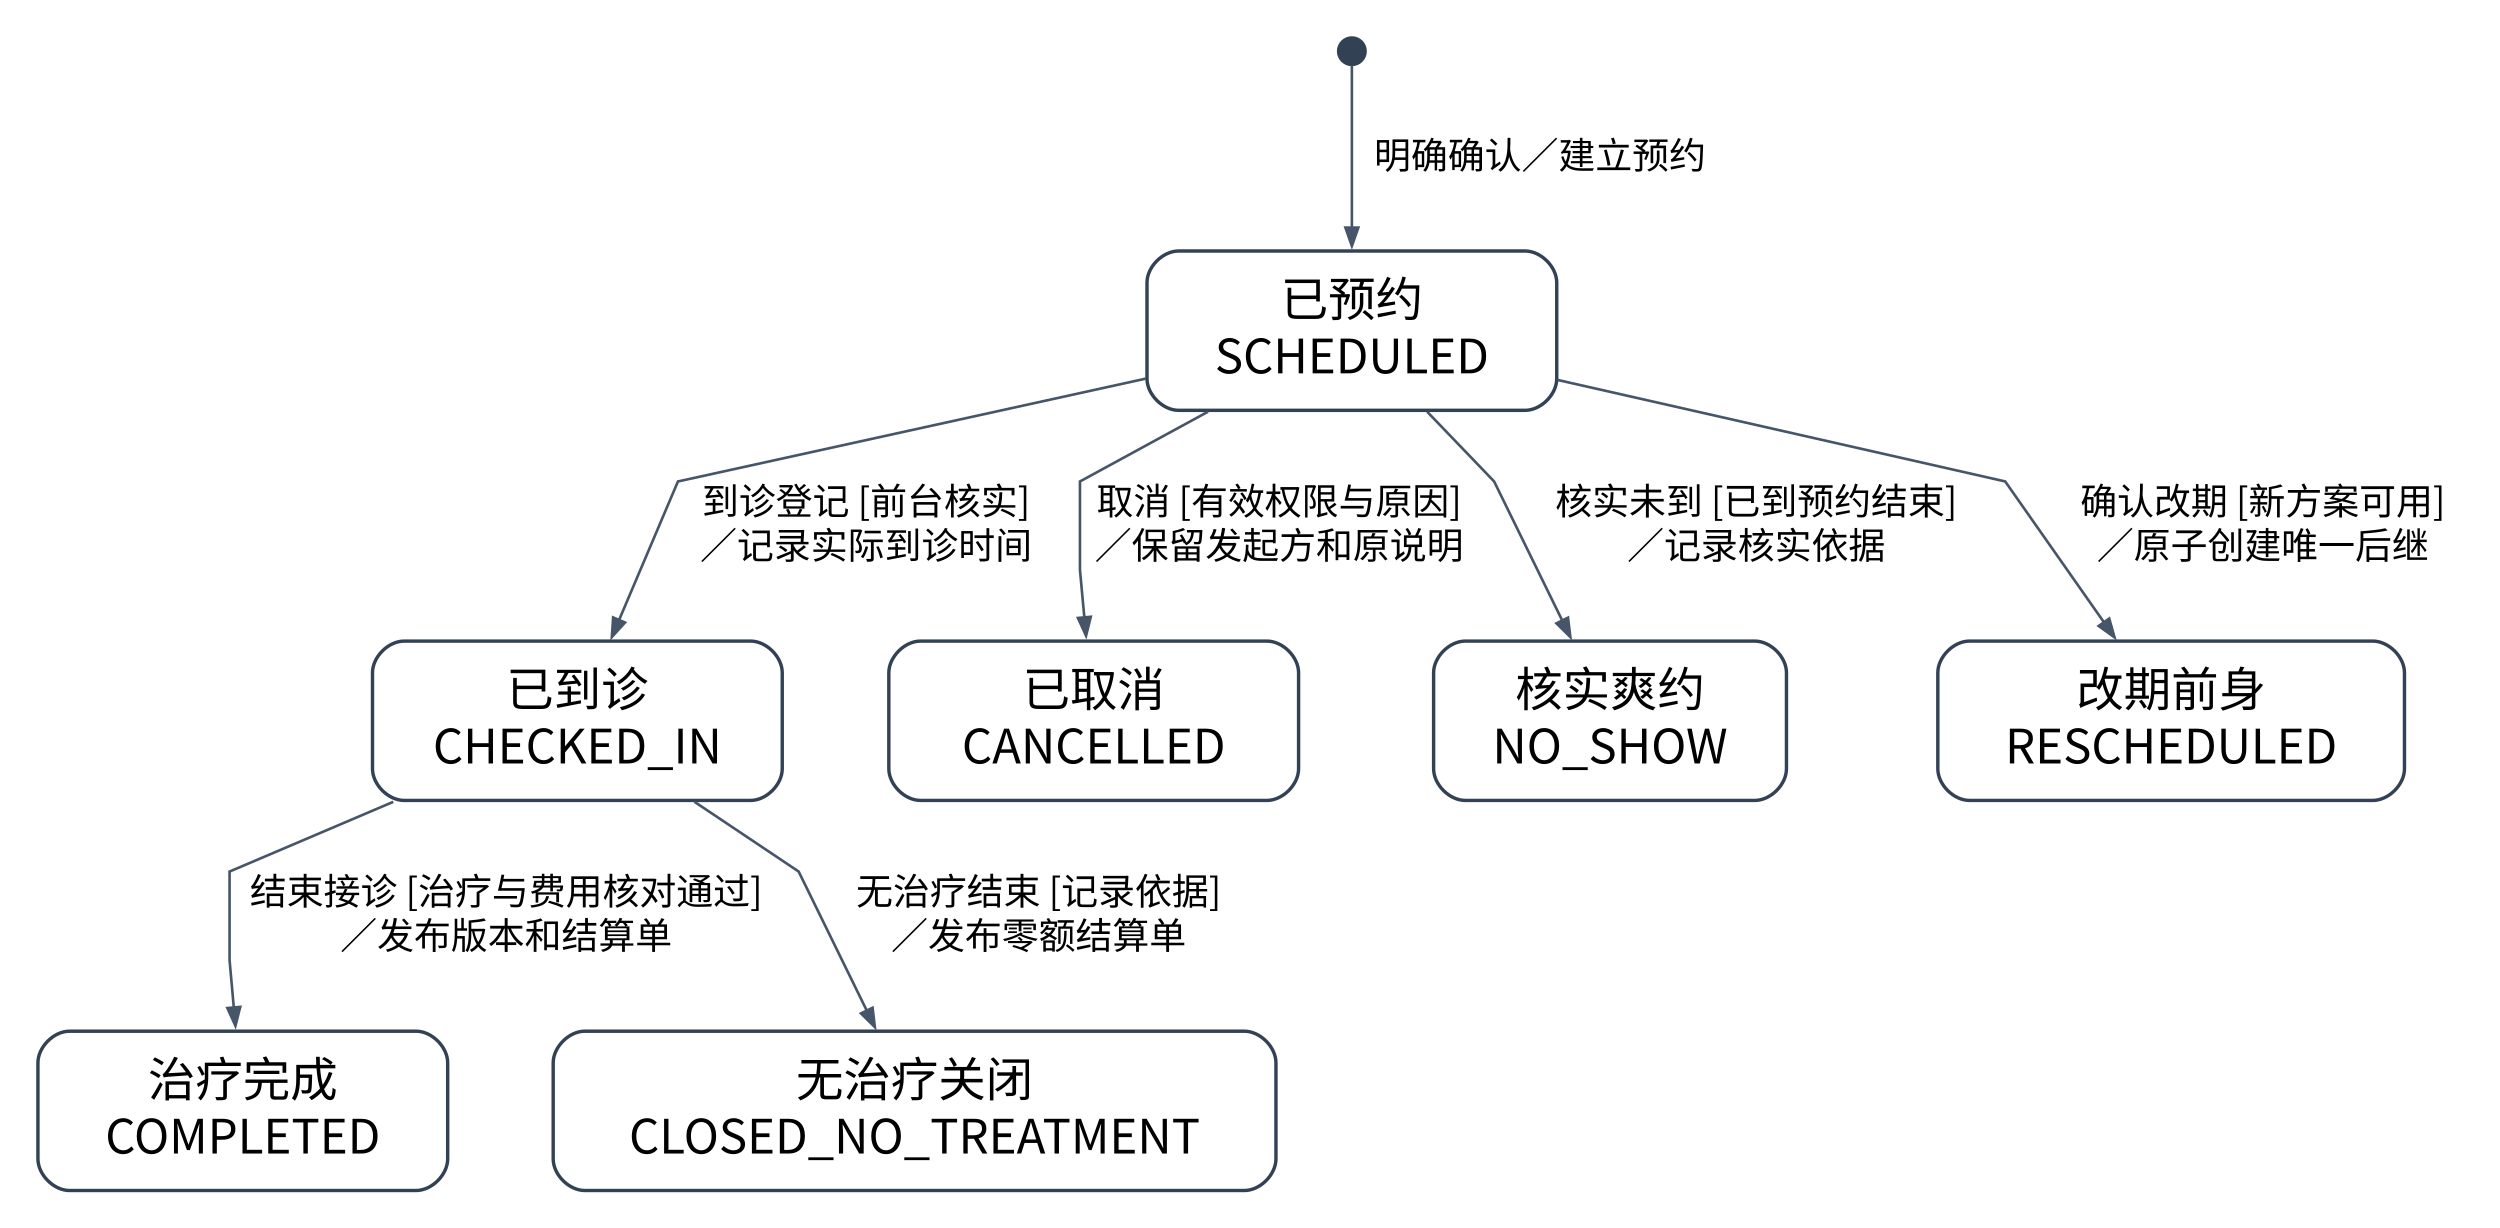
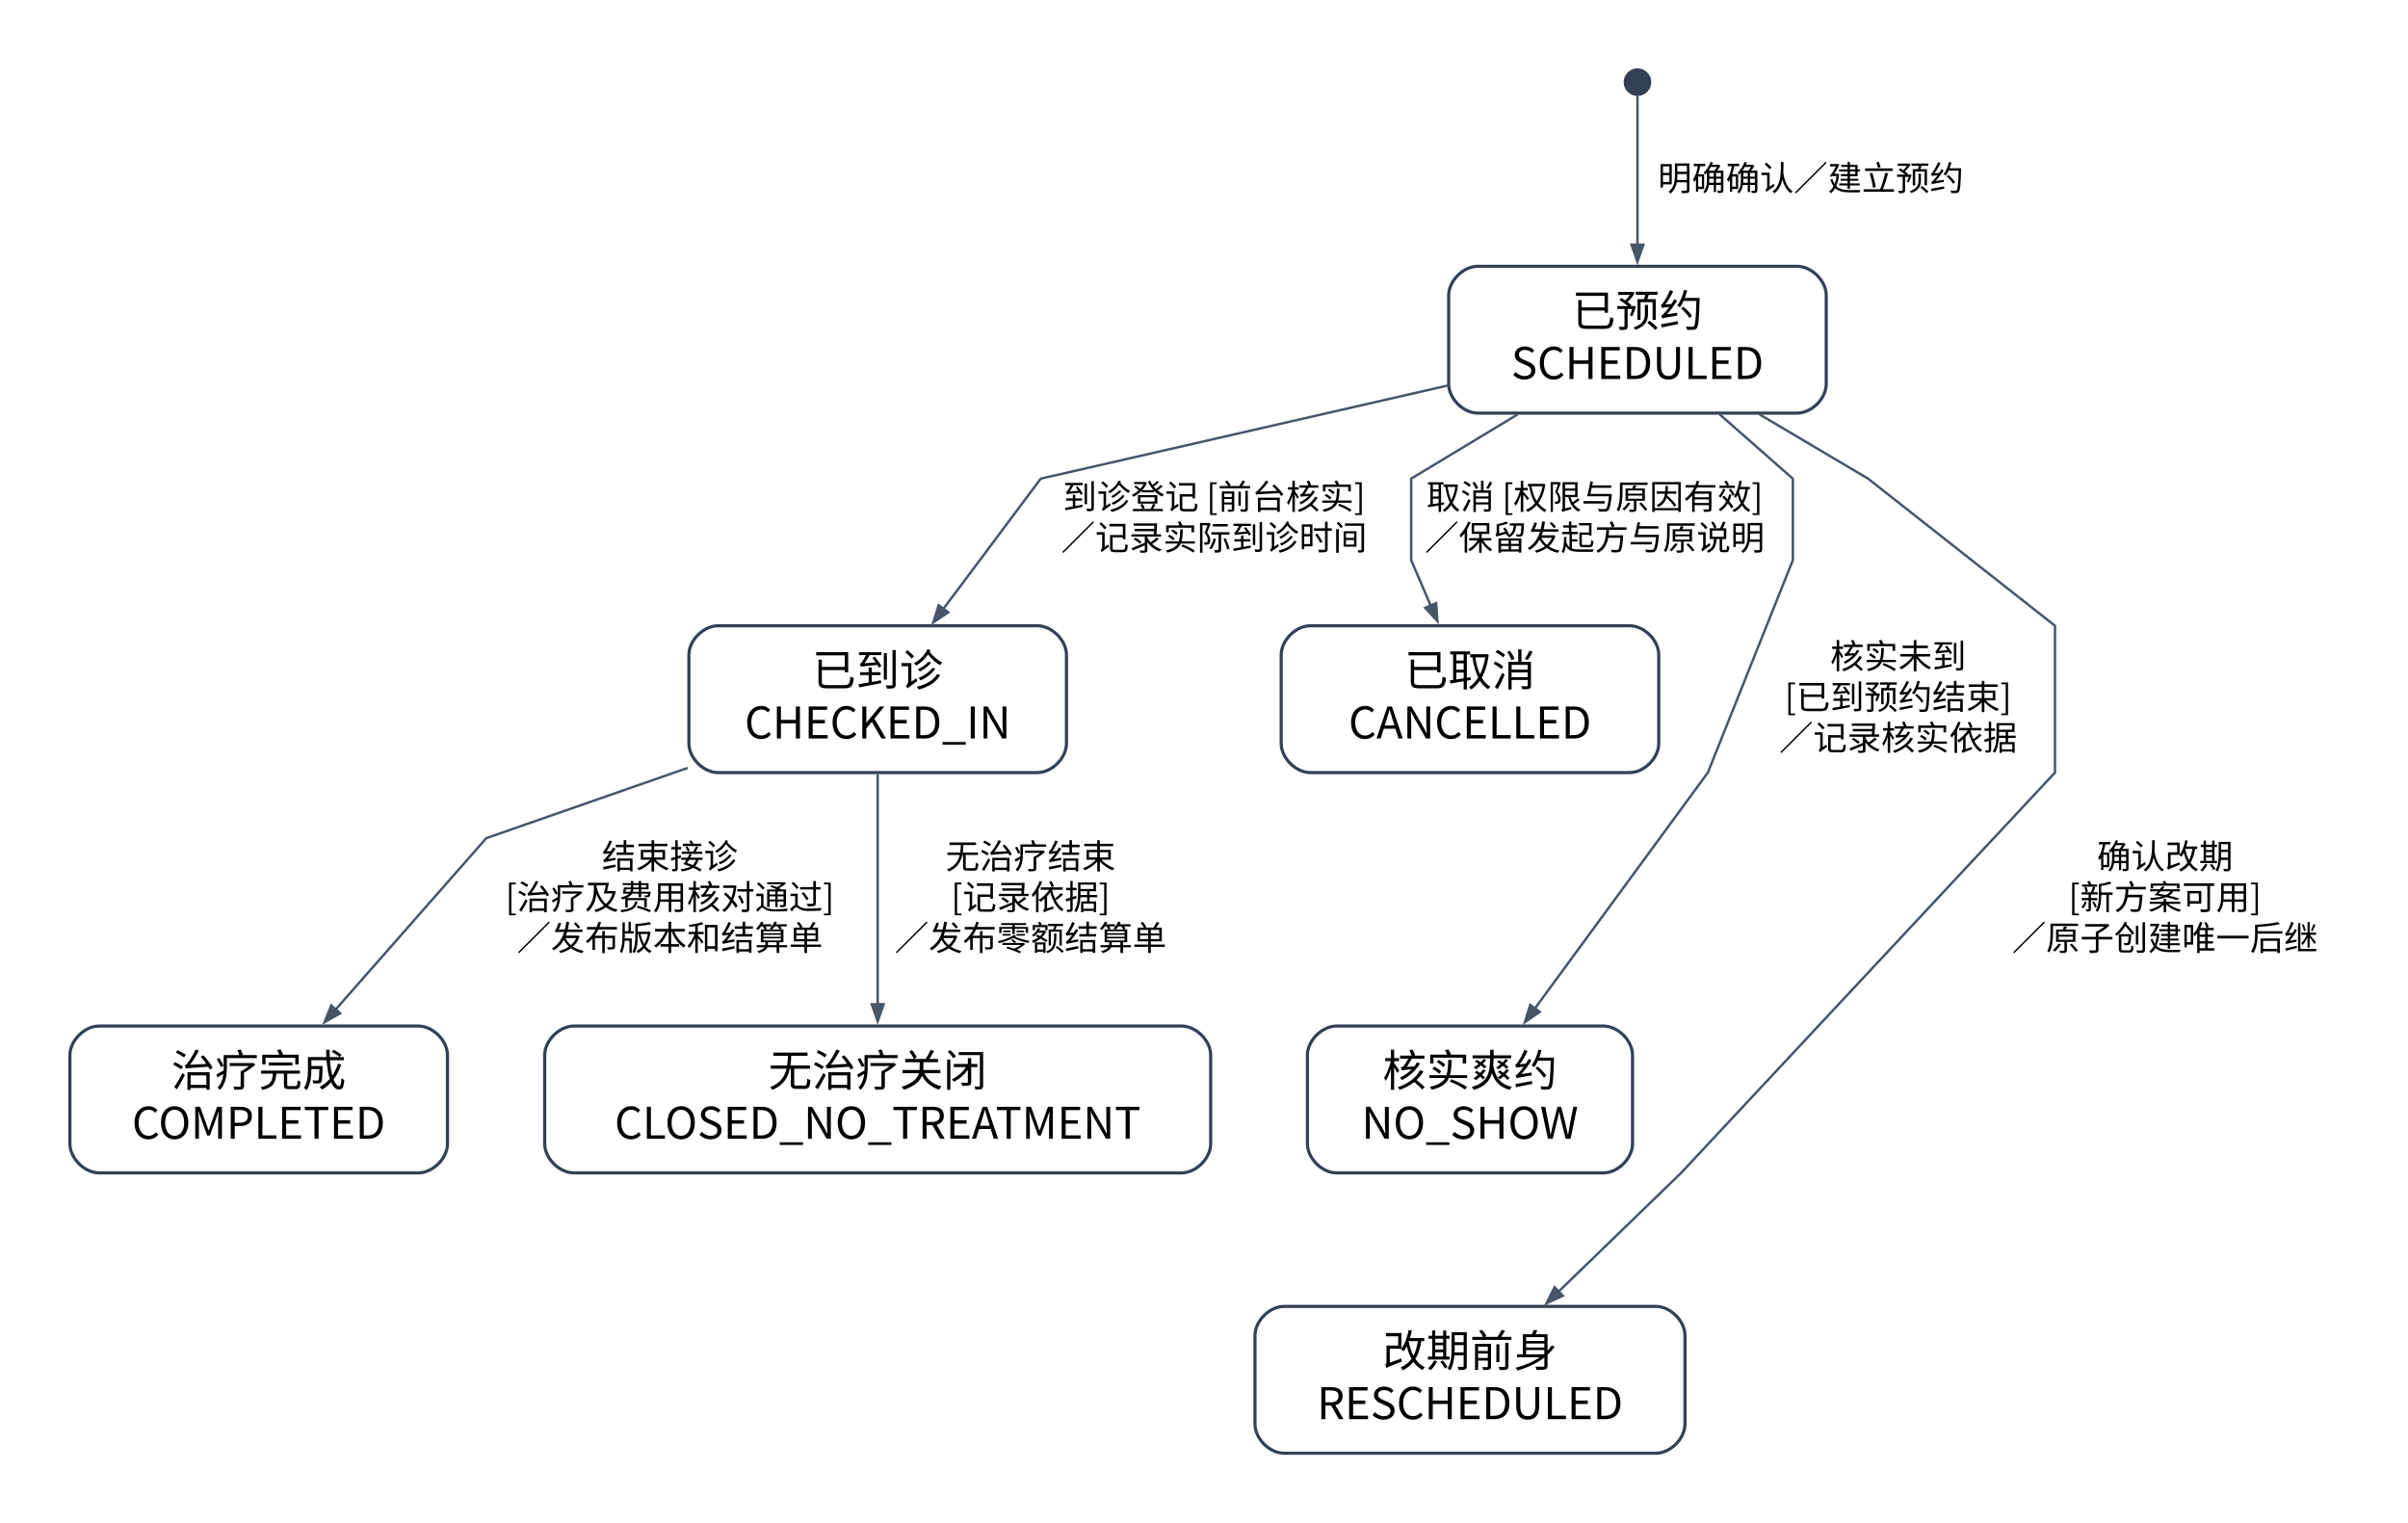
- <svg xmlns="http://www.w3.org/2000/svg" width="949pt" height="466pt" viewBox="0.00 0.00 949.00 466.00">
-   <g id="graph0" class="graph" transform="scale(1 1) rotate(0) translate(14.4 451.92)">
-     <polygon fill="white" stroke="none" points="-14.4,14.4 -14.4,-451.92 934.57,-451.92 934.57,14.4 -14.4,14.4" />
+ <svg xmlns="http://www.w3.org/2000/svg" width="992pt" height="627pt" viewBox="0.00 0.00 992.00 627.00">
+   <g id="graph0" class="graph" transform="scale(1 1) rotate(0) translate(28.8 598.6)">
+     <polygon fill="white" stroke="none" points="-28.8,28.8 -28.8,-598.6 963.3,-598.6 963.3,28.8 -28.8,28.8" />
    <g id="node1" class="node">
-       <ellipse fill="#334155" stroke="#334155" stroke-width="1.3" cx="498.77" cy="-432.48" rx="5.04" ry="5.04" />
+       <ellipse fill="#334155" stroke="#334155" stroke-width="1.3" cx="645.77" cy="-564.76" rx="5.04" ry="5.04" />
    </g>
    <g id="node2" class="node">
-       <path fill="none" stroke="#334155" stroke-width="1.3" d="M564.54,-356.64C564.54,-356.64 433,-356.64 433,-356.64 427,-356.64 421,-350.64 421,-344.64 421,-344.64 421,-308.16 421,-308.16 421,-302.16 427,-296.16 433,-296.16 433,-296.16 564.54,-296.16 564.54,-296.16 570.54,-296.16 576.54,-302.16 576.54,-308.16 576.54,-308.16 576.54,-344.64 576.54,-344.64 576.54,-350.64 570.54,-356.64 564.54,-356.64" />
-       <text xml:space="preserve" text-anchor="middle" x="498.77" y="-331.8" font-family="Noto Sans CJK SC, PingFang SC, sans-serif" font-size="18.00">已预约</text>
-       <text xml:space="preserve" text-anchor="middle" x="498.77" y="-310.2" font-family="Noto Sans CJK SC, PingFang SC, sans-serif" font-size="18.00">SCHEDULED</text>
+       <path fill="none" stroke="#334155" stroke-width="1.3" d="M711.54,-488.92C711.54,-488.92 580,-488.92 580,-488.92 574,-488.92 568,-482.92 568,-476.92 568,-476.92 568,-440.44 568,-440.44 568,-434.44 574,-428.44 580,-428.44 580,-428.44 711.54,-428.44 711.54,-428.44 717.54,-428.44 723.54,-434.44 723.54,-440.44 723.54,-440.44 723.54,-476.92 723.54,-476.92 723.54,-482.92 717.54,-488.92 711.54,-488.92" />
+       <text xml:space="preserve" text-anchor="middle" x="645.77" y="-464.08" font-family="Noto Sans CJK SC, PingFang SC, sans-serif" font-size="18.00">已预约</text>
+       <text xml:space="preserve" text-anchor="middle" x="645.77" y="-442.48" font-family="Noto Sans CJK SC, PingFang SC, sans-serif" font-size="18.00">SCHEDULED</text>
    </g>
    <g id="edge1" class="edge">
-       <path fill="none" stroke="#475569" d="M498.77,-427.01C498.77,-416.4 498.77,-388.87 498.77,-365.43" />
-       <polygon fill="#475569" stroke="#475569" points="501.22,-365.53 498.77,-358.53 496.32,-365.53 501.22,-365.53" />
-       <text xml:space="preserve" text-anchor="middle" x="570.18" y="-387.84" font-family="Noto Sans CJK SC, PingFang SC, sans-serif" font-size="14.00">明确确认／建立预约</text>
+       <path fill="none" stroke="#475569" d="M645.77,-559.29C645.77,-548.68 645.77,-521.15 645.77,-497.71" />
+       <polygon fill="#475569" stroke="#475569" points="648.22,-497.81 645.77,-490.81 643.32,-497.81 648.22,-497.81" />
+       <text xml:space="preserve" text-anchor="middle" x="717.18" y="-520.12" font-family="Noto Sans CJK SC, PingFang SC, sans-serif" font-size="14.00">明确确认／建立预约</text>
    </g>
    <g id="node3" class="node">
-       <path fill="none" stroke="#334155" stroke-width="1.3" d="M270.54,-208.56C270.54,-208.56 139,-208.56 139,-208.56 133,-208.56 127,-202.56 127,-196.56 127,-196.56 127,-160.08 127,-160.08 127,-154.08 133,-148.08 139,-148.08 139,-148.08 270.54,-148.08 270.54,-148.08 276.54,-148.08 282.54,-154.08 282.54,-160.08 282.54,-160.08 282.54,-196.56 282.54,-196.56 282.54,-202.56 276.54,-208.56 270.54,-208.56" />
-       <text xml:space="preserve" text-anchor="middle" x="204.77" y="-183.72" font-family="Noto Sans CJK SC, PingFang SC, sans-serif" font-size="18.00">已到诊</text>
-       <text xml:space="preserve" text-anchor="middle" x="204.77" y="-162.12" font-family="Noto Sans CJK SC, PingFang SC, sans-serif" font-size="18.00">CHECKED_IN</text>
+       <path fill="none" stroke="#334155" stroke-width="1.3" d="M398.54,-340.84C398.54,-340.84 267,-340.84 267,-340.84 261,-340.84 255,-334.84 255,-328.84 255,-328.84 255,-292.36 255,-292.36 255,-286.36 261,-280.36 267,-280.36 267,-280.36 398.54,-280.36 398.54,-280.36 404.54,-280.36 410.54,-286.36 410.54,-292.36 410.54,-292.36 410.54,-328.84 410.54,-328.84 410.54,-334.84 404.54,-340.84 398.54,-340.84" />
+       <text xml:space="preserve" text-anchor="middle" x="332.77" y="-316" font-family="Noto Sans CJK SC, PingFang SC, sans-serif" font-size="18.00">已到诊</text>
+       <text xml:space="preserve" text-anchor="middle" x="332.77" y="-294.4" font-family="Noto Sans CJK SC, PingFang SC, sans-serif" font-size="18.00">CHECKED_IN</text>
    </g>
    <g id="edge2" class="edge">
-       <path fill="none" stroke="#475569" d="M420.63,-308.22C345.39,-291.68 242.95,-269.16 242.95,-269.16 242.95,-269.16 231,-241.05 220.48,-216.28" />
-       <polygon fill="#475569" stroke="#475569" points="222.86,-215.61 217.86,-210.13 218.35,-217.53 222.86,-215.61" />
-       <text xml:space="preserve" text-anchor="middle" x="314.36" y="-256.56" font-family="Noto Sans CJK SC, PingFang SC, sans-serif" font-size="14.00">到诊登记 [前台核实]</text>
-       <text xml:space="preserve" text-anchor="middle" x="314.36" y="-239.76" font-family="Noto Sans CJK SC, PingFang SC, sans-serif" font-size="14.00">／记录实际到诊时间</text>
+       <path fill="none" stroke="#475569" d="M567.65,-439.81C495.67,-423.34 399.95,-401.44 399.95,-401.44 399.95,-401.44 378.38,-372.6 359.69,-347.6" />
+       <polygon fill="#475569" stroke="#475569" points="361.83,-346.37 355.67,-342.23 357.9,-349.3 361.83,-346.37" />
+       <text xml:space="preserve" text-anchor="middle" x="471.36" y="-388.84" font-family="Noto Sans CJK SC, PingFang SC, sans-serif" font-size="14.00">到诊登记 [前台核实]</text>
+       <text xml:space="preserve" text-anchor="middle" x="471.36" y="-372.04" font-family="Noto Sans CJK SC, PingFang SC, sans-serif" font-size="14.00">／记录实际到诊时间</text>
    </g>
    <g id="node6" class="node">
-       <path fill="none" stroke="#334155" stroke-width="1.3" d="M466.54,-208.56C466.54,-208.56 335,-208.56 335,-208.56 329,-208.56 323,-202.56 323,-196.56 323,-196.56 323,-160.08 323,-160.08 323,-154.08 329,-148.08 335,-148.08 335,-148.08 466.54,-148.08 466.54,-148.08 472.54,-148.08 478.54,-154.08 478.54,-160.08 478.54,-160.08 478.54,-196.56 478.54,-196.56 478.54,-202.56 472.54,-208.56 466.54,-208.56" />
-       <text xml:space="preserve" text-anchor="middle" x="400.77" y="-183.72" font-family="Noto Sans CJK SC, PingFang SC, sans-serif" font-size="18.00">已取消</text>
-       <text xml:space="preserve" text-anchor="middle" x="400.77" y="-162.12" font-family="Noto Sans CJK SC, PingFang SC, sans-serif" font-size="18.00">CANCELLED</text>
+       <path fill="none" stroke="#334155" stroke-width="1.3" d="M642.54,-340.84C642.54,-340.84 511,-340.84 511,-340.84 505,-340.84 499,-334.84 499,-328.84 499,-328.84 499,-292.36 499,-292.36 499,-286.36 505,-280.36 511,-280.36 511,-280.36 642.54,-280.36 642.54,-280.36 648.54,-280.36 654.54,-286.36 654.54,-292.36 654.54,-292.36 654.54,-328.84 654.54,-328.84 654.54,-334.84 648.54,-340.84 642.54,-340.84" />
+       <text xml:space="preserve" text-anchor="middle" x="576.77" y="-316" font-family="Noto Sans CJK SC, PingFang SC, sans-serif" font-size="18.00">已取消</text>
+       <text xml:space="preserve" text-anchor="middle" x="576.77" y="-294.4" font-family="Noto Sans CJK SC, PingFang SC, sans-serif" font-size="18.00">CANCELLED</text>
    </g>
    <g id="edge5" class="edge">
-       <path fill="none" stroke="#475569" d="M444.14,-295.63C419.38,-282.14 395.55,-269.16 395.55,-269.16 395.55,-269.16 395.55,-235.56 395.55,-235.56 395.55,-235.56 396.3,-227.48 397.23,-217.44" />
-       <polygon fill="#475569" stroke="#475569" points="399.66,-217.79 397.87,-210.59 394.78,-217.34 399.66,-217.79" />
-       <text xml:space="preserve" text-anchor="middle" x="471.16" y="-256.56" font-family="Noto Sans CJK SC, PingFang SC, sans-serif" font-size="14.00">取消 [有效权限与原因]</text>
-       <text xml:space="preserve" text-anchor="middle" x="471.16" y="-239.76" font-family="Noto Sans CJK SC, PingFang SC, sans-serif" font-size="14.00">／保留发起方和原说明</text>
+       <path fill="none" stroke="#475569" d="M596.43,-427.91C574.07,-414.42 552.55,-401.44 552.55,-401.44 552.55,-401.44 552.55,-367.84 552.55,-367.84 552.55,-367.84 556.17,-359.43 560.61,-349.12" />
+       <polygon fill="#475569" stroke="#475569" points="562.83,-350.16 563.35,-342.76 558.33,-348.22 562.83,-350.16" />
+       <text xml:space="preserve" text-anchor="middle" x="628.16" y="-388.84" font-family="Noto Sans CJK SC, PingFang SC, sans-serif" font-size="14.00">取消 [权限与原因有效]</text>
+       <text xml:space="preserve" text-anchor="middle" x="628.16" y="-372.04" font-family="Noto Sans CJK SC, PingFang SC, sans-serif" font-size="14.00">／保留发起方与原说明</text>
    </g>
    <g id="node7" class="node">
-       <path fill="none" stroke="#334155" stroke-width="1.3" d="M651.74,-208.56C651.74,-208.56 541.8,-208.56 541.8,-208.56 535.8,-208.56 529.8,-202.56 529.8,-196.56 529.8,-196.56 529.8,-160.08 529.8,-160.08 529.8,-154.08 535.8,-148.08 541.8,-148.08 541.8,-148.08 651.74,-148.08 651.74,-148.08 657.74,-148.08 663.74,-154.08 663.74,-160.08 663.74,-160.08 663.74,-196.56 663.74,-196.56 663.74,-202.56 657.74,-208.56 651.74,-208.56" />
-       <text xml:space="preserve" text-anchor="middle" x="596.77" y="-183.72" font-family="Noto Sans CJK SC, PingFang SC, sans-serif" font-size="18.00">核实爽约</text>
-       <text xml:space="preserve" text-anchor="middle" x="596.77" y="-162.12" font-family="Noto Sans CJK SC, PingFang SC, sans-serif" font-size="18.00">NO_SHOW</text>
+       <path fill="none" stroke="#334155" stroke-width="1.3" d="M631.74,-175.96C631.74,-175.96 521.8,-175.96 521.8,-175.96 515.8,-175.96 509.8,-169.96 509.8,-163.96 509.8,-163.96 509.8,-127.48 509.8,-127.48 509.8,-121.48 515.8,-115.48 521.8,-115.48 521.8,-115.48 631.74,-115.48 631.74,-115.48 637.74,-115.48 643.74,-121.48 643.74,-127.48 643.74,-127.48 643.74,-163.96 643.74,-163.96 643.74,-169.96 637.74,-175.96 631.74,-175.96" />
+       <text xml:space="preserve" text-anchor="middle" x="576.77" y="-151.12" font-family="Noto Sans CJK SC, PingFang SC, sans-serif" font-size="18.00">核实爽约</text>
+       <text xml:space="preserve" text-anchor="middle" x="576.77" y="-129.52" font-family="Noto Sans CJK SC, PingFang SC, sans-serif" font-size="18.00">NO_SHOW</text>
    </g>
    <g id="edge6" class="edge">
-       <path fill="none" stroke="#475569" d="M527.35,-295.63C540.3,-282.14 552.77,-269.16 552.77,-269.16 552.77,-269.16 566.54,-241.05 578.67,-216.28" />
-       <polygon fill="#475569" stroke="#475569" points="580.82,-217.46 581.7,-210.1 576.42,-215.31 580.82,-217.46" />
-       <text xml:space="preserve" text-anchor="middle" x="652.27" y="-256.56" font-family="Noto Sans CJK SC, PingFang SC, sans-serif" font-size="14.00">核实未到 [已到预约结束]</text>
-       <text xml:space="preserve" text-anchor="middle" x="652.27" y="-239.76" font-family="Noto Sans CJK SC, PingFang SC, sans-serif" font-size="14.00">／记录核实依据</text>
+       <path fill="none" stroke="#475569" d="M679.64,-427.91C695,-414.42 709.77,-401.44 709.77,-401.44 709.77,-401.44 709.77,-367.84 709.77,-367.84 709.77,-367.84 674.77,-280.36 674.77,-280.36 674.77,-280.36 632.43,-222.62 603.41,-183.05" />
+       <polygon fill="#475569" stroke="#475569" points="605.53,-181.8 599.41,-177.6 601.58,-184.69 605.53,-181.8" />
+       <text xml:space="preserve" text-anchor="middle" x="753.17" y="-323.2" font-family="Noto Sans CJK SC, PingFang SC, sans-serif" font-size="14.00">核实未到</text>
+       <text xml:space="preserve" text-anchor="middle" x="753.17" y="-306.4" font-family="Noto Sans CJK SC, PingFang SC, sans-serif" font-size="14.00">[已到预约结束]</text>
+       <text xml:space="preserve" text-anchor="middle" x="753.17" y="-289.6" font-family="Noto Sans CJK SC, PingFang SC, sans-serif" font-size="14.00">／记录核实依据</text>
    </g>
    <g id="node8" class="node">
-       <path fill="none" stroke="#334155" stroke-width="1.3" d="M886.34,-208.56C886.34,-208.56 733.2,-208.56 733.2,-208.56 727.2,-208.56 721.2,-202.56 721.2,-196.56 721.2,-196.56 721.2,-160.08 721.2,-160.08 721.2,-154.08 727.2,-148.08 733.2,-148.08 733.2,-148.08 886.34,-148.08 886.34,-148.08 892.34,-148.08 898.34,-154.08 898.34,-160.08 898.34,-160.08 898.34,-196.56 898.34,-196.56 898.34,-202.56 892.34,-208.56 886.34,-208.56" />
-       <text xml:space="preserve" text-anchor="middle" x="809.77" y="-183.72" font-family="Noto Sans CJK SC, PingFang SC, sans-serif" font-size="18.00">改期前身</text>
-       <text xml:space="preserve" text-anchor="middle" x="809.77" y="-162.12" font-family="Noto Sans CJK SC, PingFang SC, sans-serif" font-size="18.00">RESCHEDULED</text>
+       <path fill="none" stroke="#334155" stroke-width="1.3" d="M653.34,-60.48C653.34,-60.48 500.2,-60.48 500.2,-60.48 494.2,-60.48 488.2,-54.48 488.2,-48.48 488.2,-48.48 488.2,-12 488.2,-12 488.2,-6 494.2,0 500.2,0 500.2,0 653.34,0 653.34,0 659.34,0 665.34,-6 665.34,-12 665.34,-12 665.34,-48.48 665.34,-48.48 665.34,-54.48 659.34,-60.48 653.34,-60.48" />
+       <text xml:space="preserve" text-anchor="middle" x="576.77" y="-35.64" font-family="Noto Sans CJK SC, PingFang SC, sans-serif" font-size="18.00">改期前身</text>
+       <text xml:space="preserve" text-anchor="middle" x="576.77" y="-14.04" font-family="Noto Sans CJK SC, PingFang SC, sans-serif" font-size="18.00">RESCHEDULED</text>
    </g>
    <g id="edge7" class="edge">
-       <path fill="none" stroke="#475569" d="M576.9,-307.68C649.59,-291.2 746.77,-269.16 746.77,-269.16 746.77,-269.16 766.82,-240.57 784.3,-215.64" />
-       <polygon fill="#475569" stroke="#475569" points="786.26,-217.11 788.27,-209.98 782.25,-214.3 786.26,-217.11" />
-       <text xml:space="preserve" text-anchor="middle" x="844.56" y="-256.56" font-family="Noto Sans CJK SC, PingFang SC, sans-serif" font-size="14.00">确认改期 [新方案可用]</text>
-       <text xml:space="preserve" text-anchor="middle" x="844.56" y="-239.76" font-family="Noto Sans CJK SC, PingFang SC, sans-serif" font-size="14.00">／原子创建唯一后继</text>
+       <path fill="none" stroke="#475569" d="M696.05,-427.91C718.84,-414.42 740.77,-401.44 740.77,-401.44 740.77,-401.44 817.77,-340.84 817.77,-340.84 817.77,-340.84 817.77,-280.36 817.77,-280.36 817.77,-280.36 663.77,-115.48 663.77,-115.48 663.77,-115.48 637.01,-89.57 613.18,-66.49" />
+       <polygon fill="#475569" stroke="#475569" points="615.02,-64.87 608.29,-61.76 611.61,-68.39 615.02,-64.87" />
+       <text xml:space="preserve" text-anchor="middle" x="863.09" y="-240.76" font-family="Noto Sans CJK SC, PingFang SC, sans-serif" font-size="14.00">确认改期</text>
+       <text xml:space="preserve" text-anchor="middle" x="863.09" y="-223.96" font-family="Noto Sans CJK SC, PingFang SC, sans-serif" font-size="14.00">[新方案可用]</text>
+       <text xml:space="preserve" text-anchor="middle" x="863.09" y="-207.16" font-family="Noto Sans CJK SC, PingFang SC, sans-serif" font-size="14.00">／原子创建唯一后继</text>
    </g>
    <g id="node4" class="node">
-       <path fill="none" stroke="#334155" stroke-width="1.3" d="M143.54,-60.48C143.54,-60.48 12,-60.48 12,-60.48 6,-60.48 0,-54.48 0,-48.48 0,-48.48 0,-12 0,-12 0,-6 6,0 12,0 12,0 143.54,0 143.54,0 149.54,0 155.54,-6 155.54,-12 155.54,-12 155.54,-48.48 155.54,-48.48 155.54,-54.48 149.54,-60.48 143.54,-60.48" />
-       <text xml:space="preserve" text-anchor="middle" x="77.77" y="-35.64" font-family="Noto Sans CJK SC, PingFang SC, sans-serif" font-size="18.00">治疗完成</text>
-       <text xml:space="preserve" text-anchor="middle" x="77.77" y="-14.04" font-family="Noto Sans CJK SC, PingFang SC, sans-serif" font-size="18.00">COMPLETED</text>
+       <path fill="none" stroke="#334155" stroke-width="1.3" d="M143.54,-175.96C143.54,-175.96 12,-175.96 12,-175.96 6,-175.96 0,-169.96 0,-163.96 0,-163.96 0,-127.48 0,-127.48 0,-121.48 6,-115.48 12,-115.48 12,-115.48 143.54,-115.48 143.54,-115.48 149.54,-115.48 155.54,-121.48 155.54,-127.48 155.54,-127.48 155.54,-163.96 155.54,-163.96 155.54,-169.96 149.54,-175.96 143.54,-175.96" />
+       <text xml:space="preserve" text-anchor="middle" x="77.77" y="-151.12" font-family="Noto Sans CJK SC, PingFang SC, sans-serif" font-size="18.00">治疗完成</text>
+       <text xml:space="preserve" text-anchor="middle" x="77.77" y="-129.52" font-family="Noto Sans CJK SC, PingFang SC, sans-serif" font-size="18.00">COMPLETED</text>
    </g>
    <g id="edge3" class="edge">
-       <path fill="none" stroke="#475569" d="M134.89,-147.55C103.22,-134.06 72.74,-121.08 72.74,-121.08 72.74,-121.08 72.74,-87.48 72.74,-87.48 72.74,-87.48 73.46,-79.4 74.36,-69.36" />
-       <polygon fill="#475569" stroke="#475569" points="76.79,-69.7 74.97,-62.51 71.91,-69.27 76.79,-69.7" />
-       <text xml:space="preserve" text-anchor="middle" x="177.75" y="-108.48" font-family="Noto Sans CJK SC, PingFang SC, sans-serif" font-size="14.00">结束接诊 [治疗与费用核对通过]</text>
-       <text xml:space="preserve" text-anchor="middle" x="177.75" y="-91.68" font-family="Noto Sans CJK SC, PingFang SC, sans-serif" font-size="14.00">／发布版本和结算单</text>
+       <path fill="none" stroke="#475569" d="M254.52,-282.3C213.44,-267.97 171.55,-253.36 171.55,-253.36 171.55,-253.36 136.47,-213.47 109.22,-182.49" />
+       <polygon fill="#475569" stroke="#475569" points="111.35,-181.2 104.89,-177.56 107.67,-184.44 111.35,-181.2" />
+       <text xml:space="preserve" text-anchor="middle" x="247.16" y="-240.76" font-family="Noto Sans CJK SC, PingFang SC, sans-serif" font-size="14.00">结束接诊</text>
+       <text xml:space="preserve" text-anchor="middle" x="247.16" y="-223.96" font-family="Noto Sans CJK SC, PingFang SC, sans-serif" font-size="14.00">[治疗及费用核对通过]</text>
+       <text xml:space="preserve" text-anchor="middle" x="247.16" y="-207.16" font-family="Noto Sans CJK SC, PingFang SC, sans-serif" font-size="14.00">／发布版本和结算单</text>
    </g>
    <g id="node5" class="node">
-       <path fill="none" stroke="#334155" stroke-width="1.3" d="M457.95,-60.48C457.95,-60.48 207.59,-60.48 207.59,-60.48 201.59,-60.48 195.59,-54.48 195.59,-48.48 195.59,-48.48 195.59,-12 195.59,-12 195.59,-6 201.59,0 207.59,0 207.59,0 457.95,0 457.95,0 463.95,0 469.95,-6 469.95,-12 469.95,-12 469.95,-48.48 469.95,-48.48 469.95,-54.48 463.95,-60.48 457.95,-60.48" />
-       <text xml:space="preserve" text-anchor="middle" x="332.77" y="-35.64" font-family="Noto Sans CJK SC, PingFang SC, sans-serif" font-size="18.00">无治疗关闭</text>
-       <text xml:space="preserve" text-anchor="middle" x="332.77" y="-14.04" font-family="Noto Sans CJK SC, PingFang SC, sans-serif" font-size="18.00">CLOSED_NO_TREATMENT</text>
+       <path fill="none" stroke="#334155" stroke-width="1.3" d="M457.95,-175.96C457.95,-175.96 207.59,-175.96 207.59,-175.96 201.59,-175.96 195.59,-169.96 195.59,-163.96 195.59,-163.96 195.59,-127.48 195.59,-127.48 195.59,-121.48 201.59,-115.48 207.59,-115.48 207.59,-115.48 457.95,-115.48 457.95,-115.48 463.95,-115.48 469.95,-121.48 469.95,-127.48 469.95,-127.48 469.95,-163.96 469.95,-163.96 469.95,-169.96 463.95,-175.96 457.95,-175.96" />
+       <text xml:space="preserve" text-anchor="middle" x="332.77" y="-151.12" font-family="Noto Sans CJK SC, PingFang SC, sans-serif" font-size="18.00">无治疗关闭</text>
+       <text xml:space="preserve" text-anchor="middle" x="332.77" y="-129.52" font-family="Noto Sans CJK SC, PingFang SC, sans-serif" font-size="18.00">CLOSED_NO_TREATMENT</text>
    </g>
    <g id="edge4" class="edge">
-       <path fill="none" stroke="#475569" d="M249.23,-147.55C269.38,-134.06 288.77,-121.08 288.77,-121.08 288.77,-121.08 302.54,-92.97 314.67,-68.2" />
-       <polygon fill="#475569" stroke="#475569" points="316.82,-69.38 317.7,-62.02 312.42,-67.23 316.82,-69.38" />
-       <text xml:space="preserve" text-anchor="middle" x="379.87" y="-108.48" font-family="Noto Sans CJK SC, PingFang SC, sans-serif" font-size="14.00">无治疗结束 [记录依据]</text>
-       <text xml:space="preserve" text-anchor="middle" x="379.87" y="-91.68" font-family="Noto Sans CJK SC, PingFang SC, sans-serif" font-size="14.00">／发布零额结算单</text>
+       <path fill="none" stroke="#475569" d="M332.77,-279.73C332.77,-252.98 332.77,-213.62 332.77,-184.66" />
+       <polygon fill="#475569" stroke="#475569" points="335.22,-184.92 332.77,-177.92 330.32,-184.92 335.22,-184.92" />
+       <text xml:space="preserve" text-anchor="middle" x="395.78" y="-240.76" font-family="Noto Sans CJK SC, PingFang SC, sans-serif" font-size="14.00">无治疗结束</text>
+       <text xml:space="preserve" text-anchor="middle" x="395.78" y="-223.96" font-family="Noto Sans CJK SC, PingFang SC, sans-serif" font-size="14.00">[记录依据]</text>
+       <text xml:space="preserve" text-anchor="middle" x="395.78" y="-207.16" font-family="Noto Sans CJK SC, PingFang SC, sans-serif" font-size="14.00">／发布零额结算单</text>
    </g>
  </g>
</svg>
